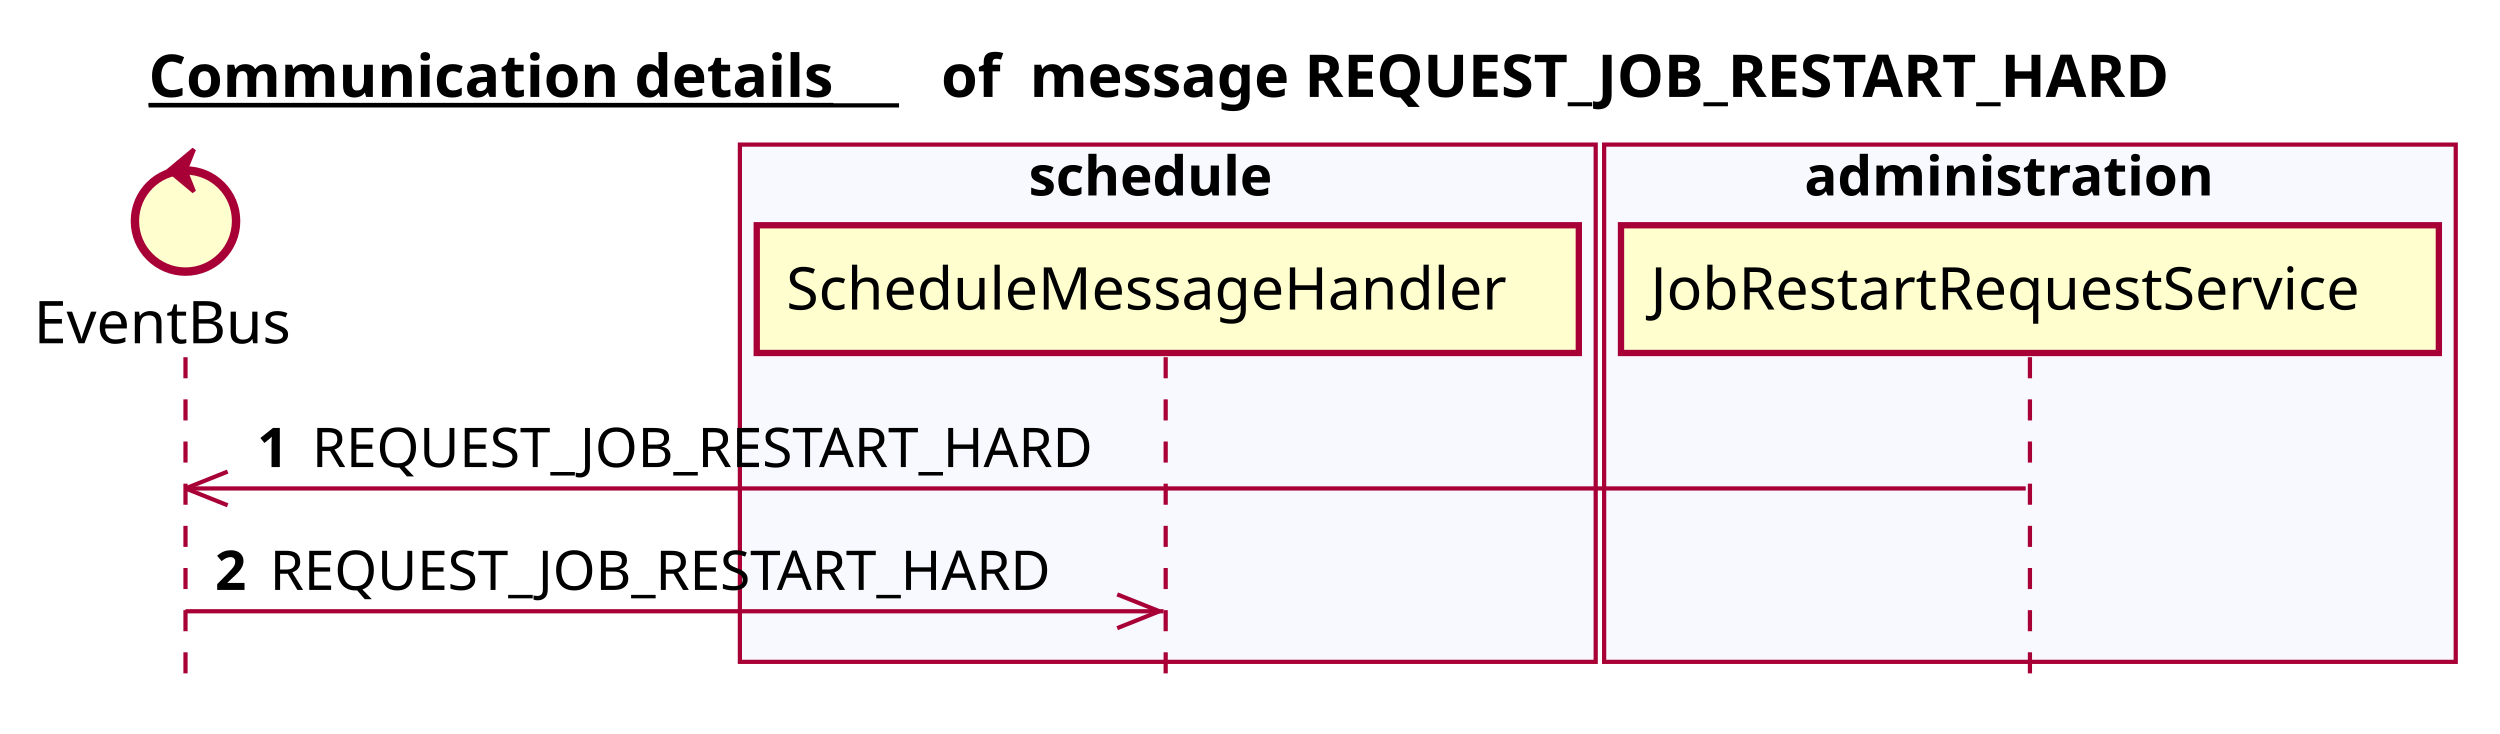
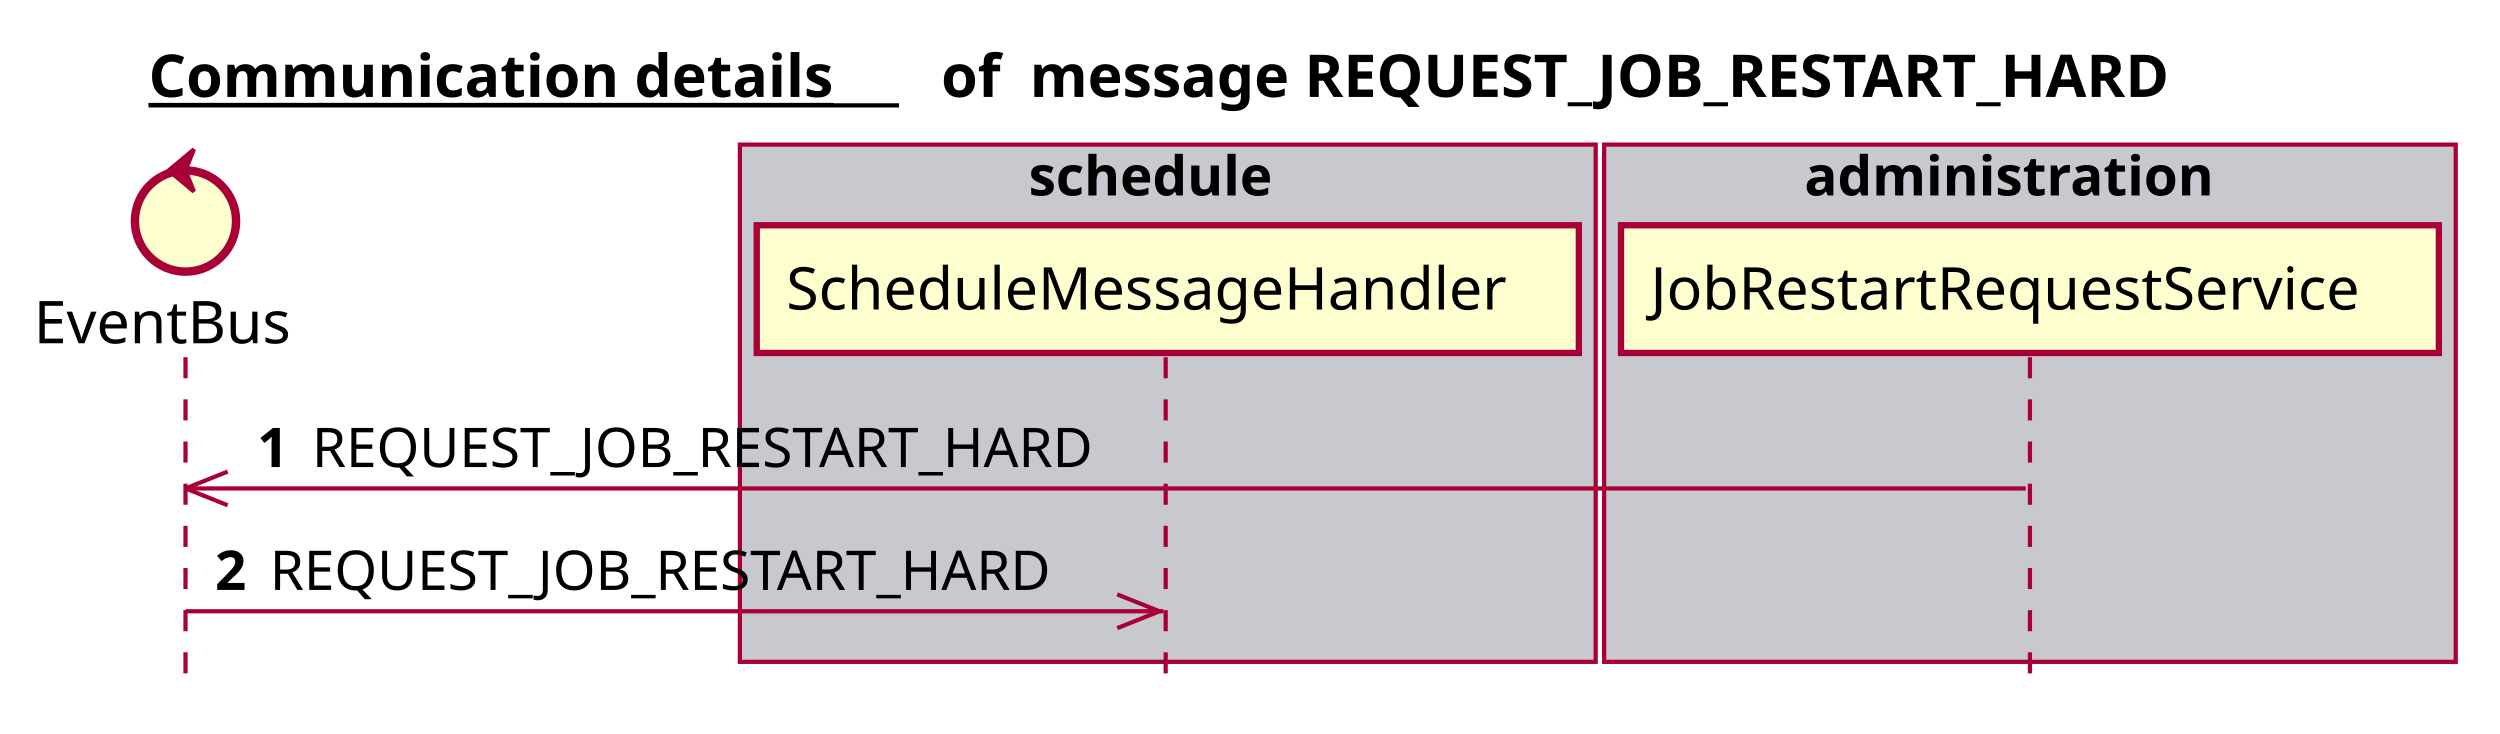
<svg xmlns="http://www.w3.org/2000/svg" contentScriptType="application/ecmascript" contentStyleType="text/css" height="174px" preserveAspectRatio="none" style="width:593px;height:174px;" version="1.1" viewBox="0 0 593 174" width="593px" zoomAndPan="magnify">
  <defs />
  <g>
    <text fill="#000000" font-family="sans-serif" font-size="14" font-weight="bold" lengthAdjust="spacingAndGlyphs" text-decoration="underline" textLength="178" x="35.25" y="22.995">Communication details</text>
    <line style="stroke: #000000; stroke-width: 1.0;" x1="35.25" x2="213.25" y1="24.995" y2="24.995" />
    <text fill="#000000" font-family="sans-serif" font-size="14" font-weight="bold" lengthAdjust="spacingAndGlyphs" textLength="16" x="223.25" y="22.995">of</text>
    <text fill="#000000" font-family="sans-serif" font-size="14" font-weight="bold" lengthAdjust="spacingAndGlyphs" textLength="307" x="244.25" y="22.995">message REQUEST_JOB_RESTART_HARD</text>
-     <rect fill="#F8F8FF" height="122.695" style="stroke: #A80036; stroke-width: 1.0;" width="203" x="175.5" y="34.297" />
+     <rect fill="#C8C8CF" height="122.695" style="stroke: #A80036; stroke-width: 1.0;" width="203" x="175.5" y="34.297" />
    <text fill="#000000" font-family="sans-serif" font-size="13" font-weight="bold" lengthAdjust="spacingAndGlyphs" textLength="66" x="244" y="46.364">schedule</text>
-     <rect fill="#F8F8FF" height="122.695" style="stroke: #A80036; stroke-width: 1.0;" width="202" x="380.5" y="34.297" />
+     <rect fill="#C8C8CF" height="122.695" style="stroke: #A80036; stroke-width: 1.0;" width="202" x="380.5" y="34.297" />
    <text fill="#000000" font-family="sans-serif" font-size="13" font-weight="bold" lengthAdjust="spacingAndGlyphs" textLength="107" x="428" y="46.364">administration</text>
    <line style="stroke: #A80036; stroke-width: 1.0; stroke-dasharray: 5.0,5.0;" x1="44" x2="44" y1="84.727" y2="162.992" />
    <line style="stroke: #A80036; stroke-width: 1.0; stroke-dasharray: 5.0,5.0;" x1="276.5" x2="276.5" y1="84.727" y2="162.992" />
    <line style="stroke: #A80036; stroke-width: 1.0; stroke-dasharray: 5.0,5.0;" x1="481.5" x2="481.5" y1="84.727" y2="162.992" />
    <text fill="#000000" font-family="sans-serif" font-size="14" lengthAdjust="spacingAndGlyphs" textLength="66" x="8" y="81.425">EventBus</text>
    <ellipse cx="44" cy="52.43" fill="#FEFECE" rx="12" ry="12" style="stroke: #A80036; stroke-width: 2.0;" />
    <polygon fill="#A80036" points="40,40.43,46,35.43,44,40.43,46,45.43,40,40.43" style="stroke: #A80036; stroke-width: 1.0;" />
    <rect fill="#FEFECE" height="30.297" style="stroke: #A80036; stroke-width: 1.5;" width="195" x="179.5" y="53.43" />
    <text fill="#000000" font-family="sans-serif" font-size="14" lengthAdjust="spacingAndGlyphs" textLength="181" x="186.5" y="73.425">ScheduleMessageHandler</text>
    <rect fill="#FEFECE" height="30.297" style="stroke: #A80036; stroke-width: 1.5;" width="194" x="384.5" y="53.43" />
    <text fill="#000000" font-family="sans-serif" font-size="14" lengthAdjust="spacingAndGlyphs" textLength="180" x="391.5" y="73.425">JobRestartRequestService</text>
    <line style="stroke: #A80036; stroke-width: 1.0;" x1="44" x2="54" y1="115.859" y2="111.859" />
    <line style="stroke: #A80036; stroke-width: 1.0;" x1="44" x2="54" y1="115.859" y2="119.859" />
    <line style="stroke: #A80036; stroke-width: 1.0;" x1="44" x2="480.5" y1="115.859" y2="115.859" />
    <text fill="#000000" font-family="sans-serif" font-size="13" font-weight="bold" lengthAdjust="spacingAndGlyphs" textLength="9" x="61" y="110.793">1</text>
    <text fill="#000000" font-family="sans-serif" font-size="13" lengthAdjust="spacingAndGlyphs" textLength="196" x="74" y="110.793">REQUEST_JOB_RESTART_HARD</text>
    <line style="stroke: #A80036; stroke-width: 1.0;" x1="275" x2="265" y1="144.992" y2="140.992" />
    <line style="stroke: #A80036; stroke-width: 1.0;" x1="275" x2="265" y1="144.992" y2="148.992" />
    <line style="stroke: #A80036; stroke-width: 1.0;" x1="44" x2="276" y1="144.992" y2="144.992" />
    <text fill="#000000" font-family="sans-serif" font-size="13" font-weight="bold" lengthAdjust="spacingAndGlyphs" textLength="9" x="51" y="139.926">2</text>
    <text fill="#000000" font-family="sans-serif" font-size="13" lengthAdjust="spacingAndGlyphs" textLength="196" x="64" y="139.926">REQUEST_JOB_RESTART_HARD</text>
  </g>
</svg>
